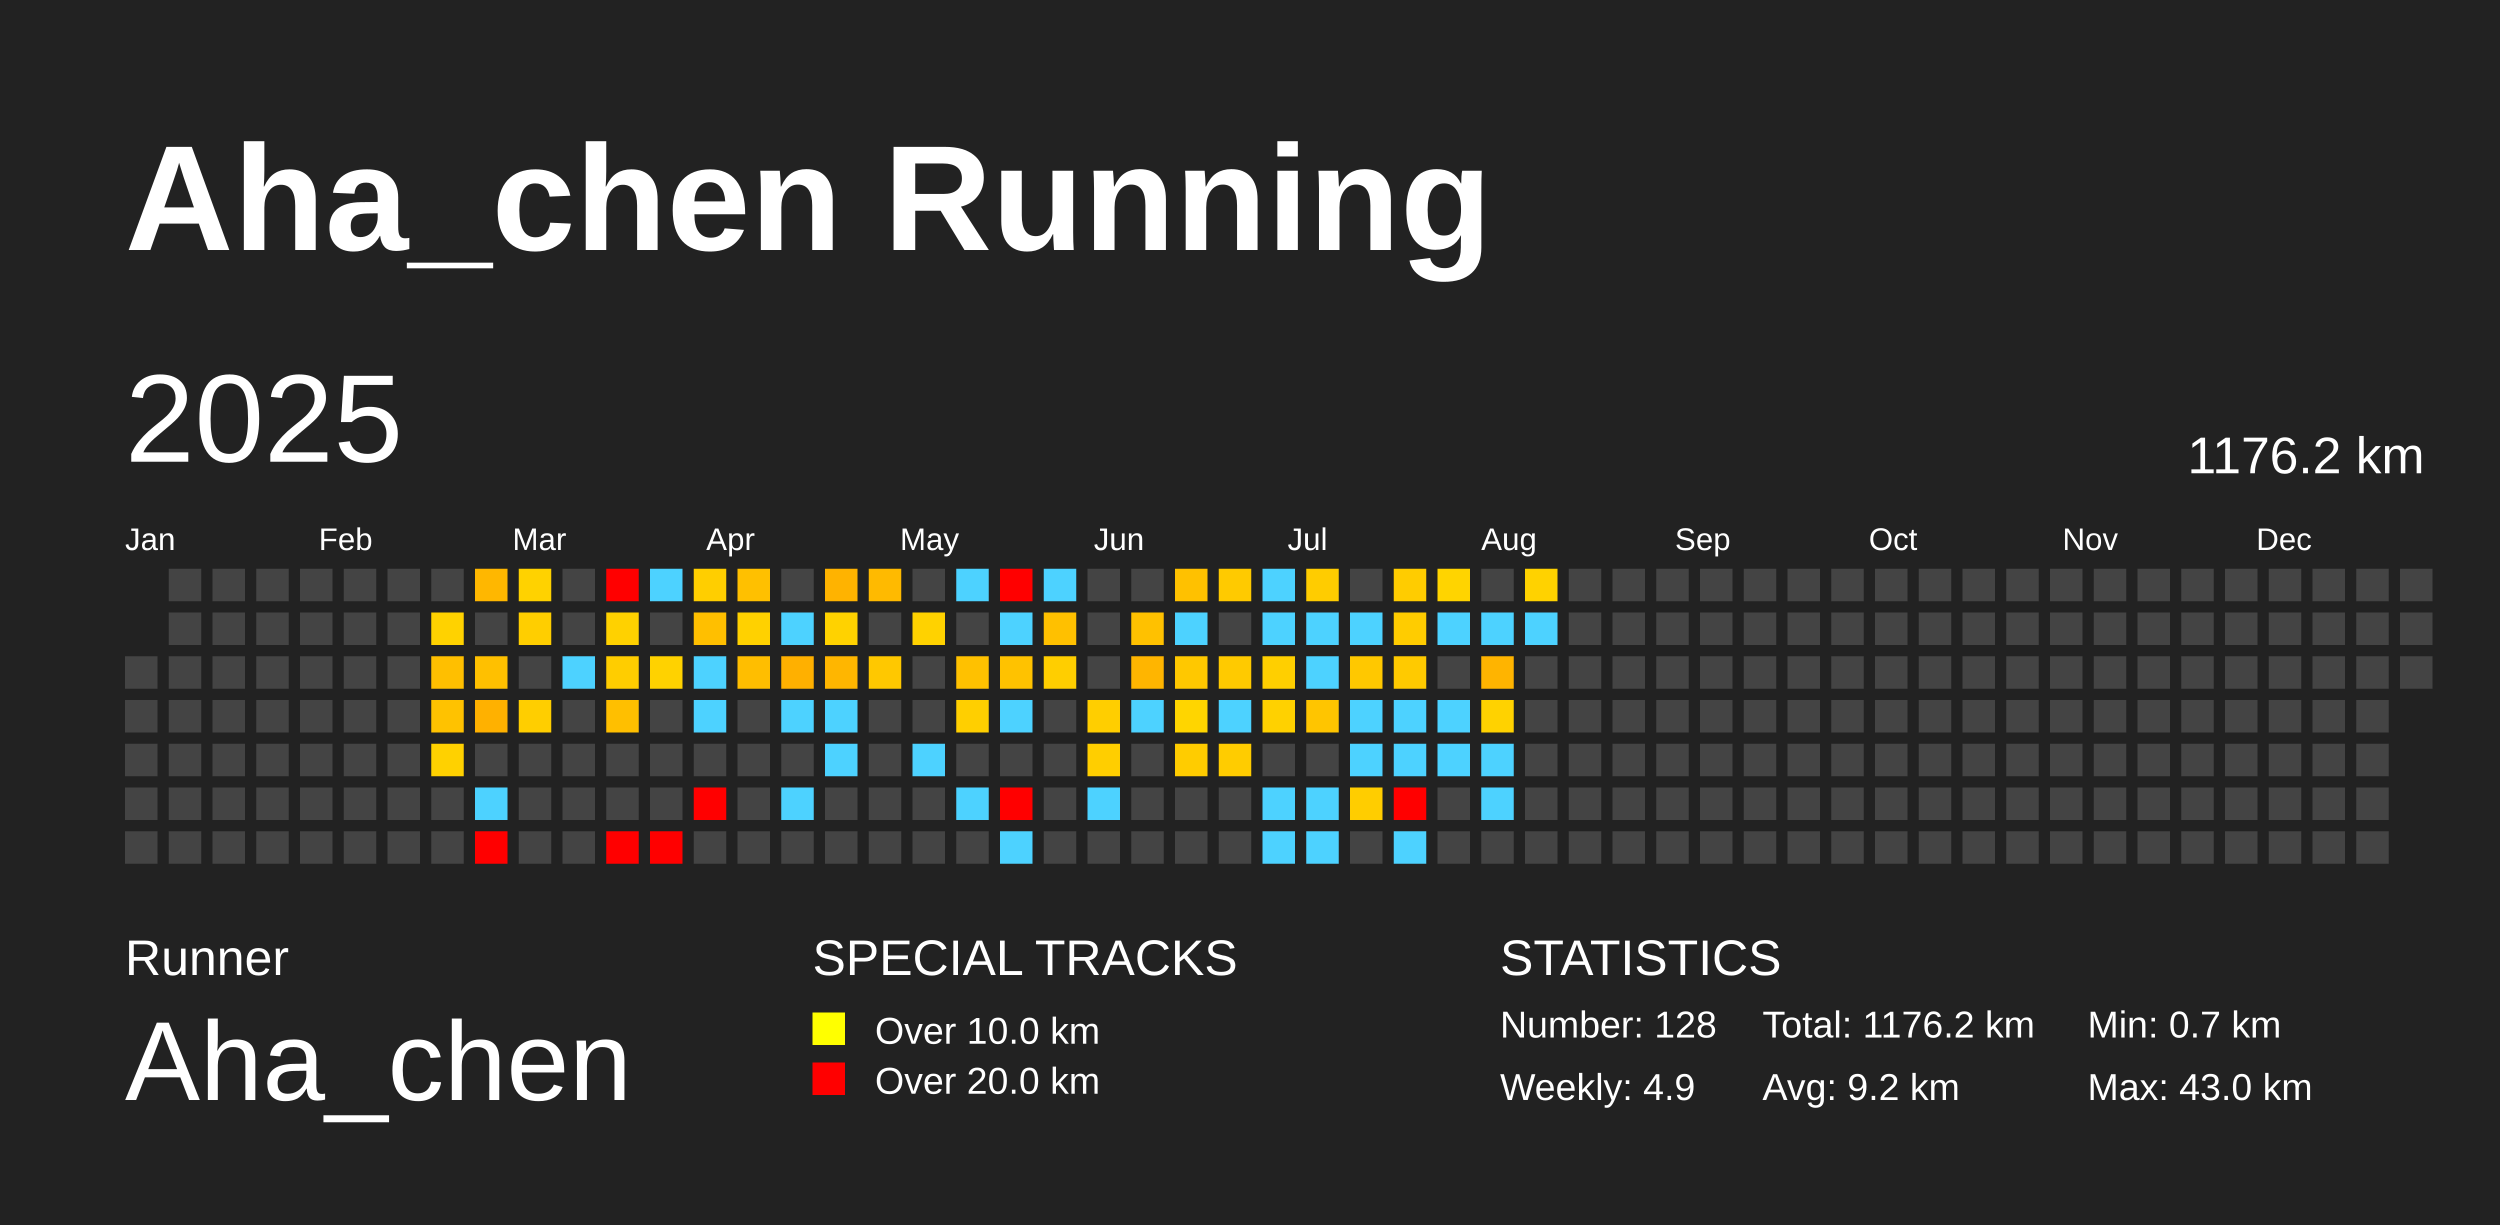
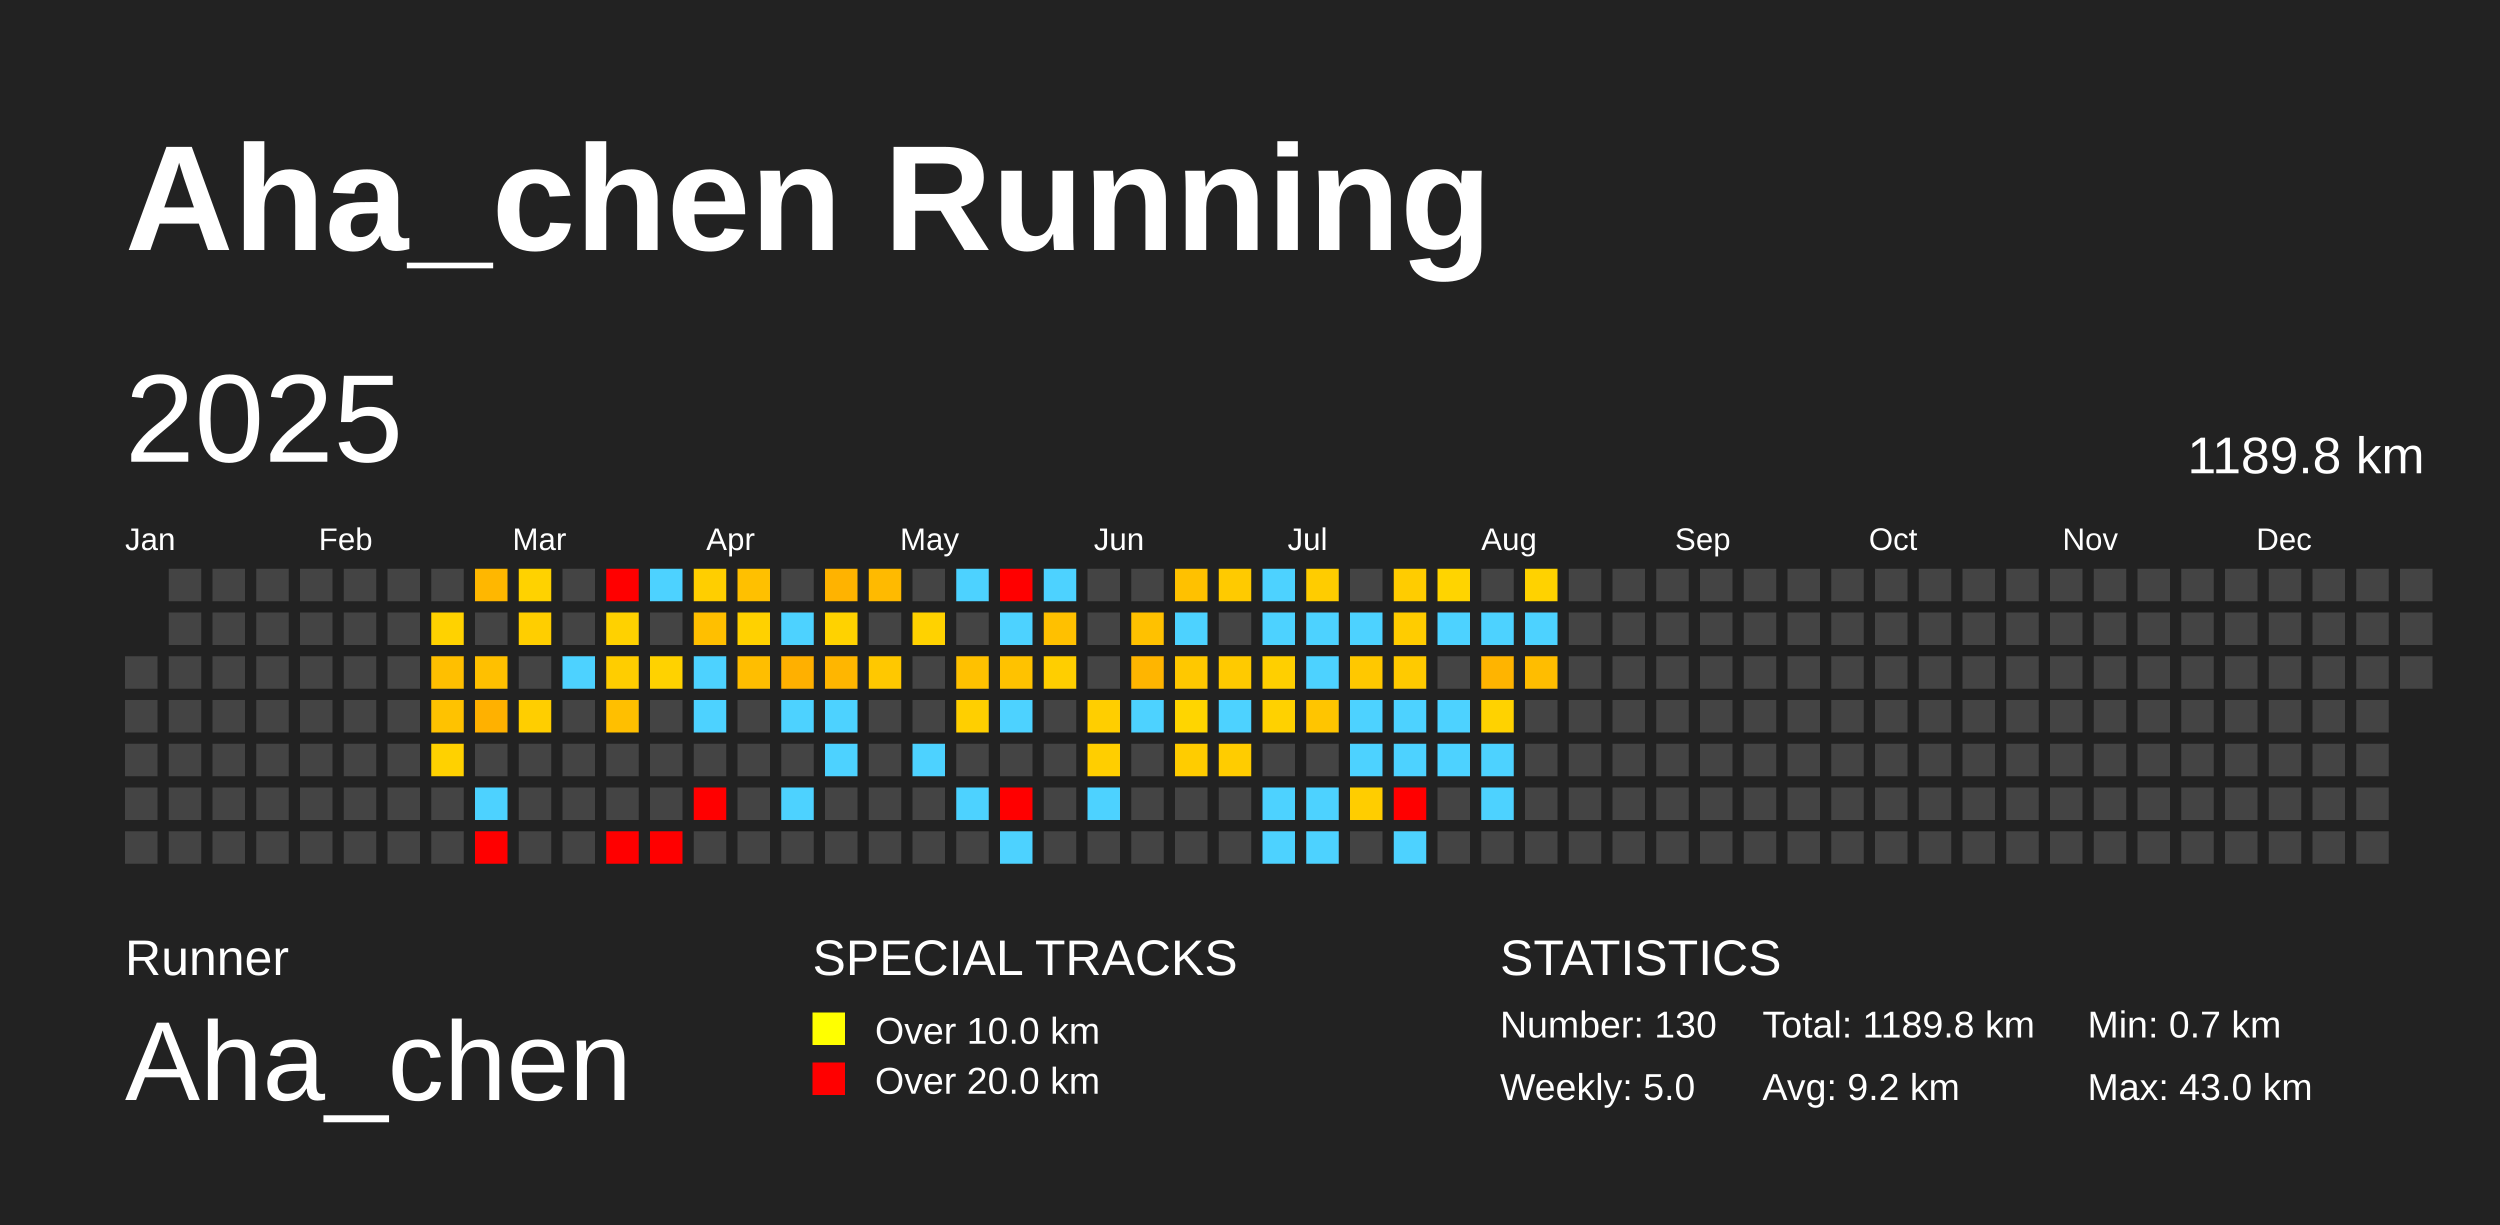
<svg xmlns="http://www.w3.org/2000/svg" baseProfile="full" height="98mm" version="1.1" viewBox="0,0,200,98" width="200mm">
  <defs />
  <rect fill="#222222" height="98" width="200" x="0" y="0" />
  <text fill="#FFFFFF" style="font-size:12px; font-family:Arial; font-weight:bold;" x="10" y="20">Aha_chen Running</text>
  <text fill="#FFFFFF" style="font-size:4px; font-family:Arial" x="10" y="78">Runner</text>
  <text fill="#FFFFFF" style="font-size:9px; font-family:Arial" x="10" y="88">Aha_chen</text>
  <text fill="#FFFFFF" style="font-size:4px; font-family:Arial" x="65" y="78">SPECIAL TRACKS</text>
  <rect fill="yellow" height="2.6" width="2.6" x="65" y="81" />
  <text fill="#FFFFFF" style="font-size:3px; font-family:Arial" x="70" y="83.5">Over 10.0 km</text>
  <rect fill="red" height="2.6" width="2.6" x="65" y="85" />
  <text fill="#FFFFFF" style="font-size:3px; font-family:Arial" x="70" y="87.5">Over 20.0 km</text>
  <text fill="#FFFFFF" style="font-size:4px; font-family:Arial" x="120" y="78">STATISTICS</text>
-   <text fill="#FFFFFF" style="font-size:3px; font-family:Arial" x="120" y="83">Number: 128</text>
-   <text fill="#FFFFFF" style="font-size:3px; font-family:Arial" x="120" y="88">Weekly: 4.9</text>
-   <text fill="#FFFFFF" style="font-size:3px; font-family:Arial" x="141" y="83">Total: 1176.2 km</text>
+   <text fill="#FFFFFF" style="font-size:3px; font-family:Arial" x="120" y="83">Number: 130</text>
+   <text fill="#FFFFFF" style="font-size:3px; font-family:Arial" x="120" y="88">Weekly: 5.0</text>
+   <text fill="#FFFFFF" style="font-size:3px; font-family:Arial" x="141" y="83">Total: 1189.8 km</text>
  <text fill="#FFFFFF" style="font-size:3px; font-family:Arial" x="141" y="88">Avg: 9.2 km</text>
  <text fill="#FFFFFF" style="font-size:3px; font-family:Arial" x="167" y="83">Min: 0.7 km</text>
  <text fill="#FFFFFF" style="font-size:3px; font-family:Arial" x="167" y="88">Max: 43.0 km</text>
  <text dominant-baseline="hanging" fill="#FFFFFF" style="font-size:10.0px; font-family:Arial;" x="10" y="30">2025</text>
-   <text dominant-baseline="hanging" fill="#FFFFFF" style="font-size:4.125px; font-family:Arial;" x="175" y="35">1176.2 km</text>
+   <text dominant-baseline="hanging" fill="#FFFFFF" style="font-size:4.125px; font-family:Arial;" x="175" y="35">1189.8 km</text>
  <text fill="#FFFFFF" style="font-size:2.5px; font-family:Arial" x="10.0" y="44">Jan</text>
  <text fill="#FFFFFF" style="font-size:2.5px; font-family:Arial" x="25.5" y="44">Feb</text>
  <text fill="#FFFFFF" style="font-size:2.5px; font-family:Arial" x="41.0" y="44">Mar</text>
  <text fill="#FFFFFF" style="font-size:2.5px; font-family:Arial" x="56.5" y="44">Apr</text>
  <text fill="#FFFFFF" style="font-size:2.5px; font-family:Arial" x="72.0" y="44">May</text>
  <text fill="#FFFFFF" style="font-size:2.5px; font-family:Arial" x="87.5" y="44">Jun</text>
  <text fill="#FFFFFF" style="font-size:2.5px; font-family:Arial" x="103.0" y="44">Jul</text>
  <text fill="#FFFFFF" style="font-size:2.5px; font-family:Arial" x="118.5" y="44">Aug</text>
  <text fill="#FFFFFF" style="font-size:2.5px; font-family:Arial" x="134.0" y="44">Sep</text>
  <text fill="#FFFFFF" style="font-size:2.5px; font-family:Arial" x="149.5" y="44">Oct</text>
  <text fill="#FFFFFF" style="font-size:2.5px; font-family:Arial" x="165.0" y="44">Nov</text>
  <text fill="#FFFFFF" style="font-size:2.5px; font-family:Arial" x="180.5" y="44">Dec</text>
  <rect fill="#444444" height="2.6" width="2.6" x="10.0" y="52.5" />
  <rect fill="#444444" height="2.6" width="2.6" x="10.0" y="56.0" />
  <rect fill="#444444" height="2.6" width="2.6" x="10.0" y="59.5" />
  <rect fill="#444444" height="2.6" width="2.6" x="10.0" y="63.0" />
  <rect fill="#444444" height="2.6" width="2.6" x="10.0" y="66.5" />
  <rect fill="#444444" height="2.6" width="2.6" x="13.5" y="45.5" />
  <rect fill="#444444" height="2.6" width="2.6" x="13.5" y="49.0" />
  <rect fill="#444444" height="2.6" width="2.6" x="13.5" y="52.5" />
  <rect fill="#444444" height="2.6" width="2.6" x="13.5" y="56.0" />
  <rect fill="#444444" height="2.6" width="2.6" x="13.5" y="59.5" />
  <rect fill="#444444" height="2.6" width="2.6" x="13.5" y="63.0" />
  <rect fill="#444444" height="2.6" width="2.6" x="13.5" y="66.5" />
  <rect fill="#444444" height="2.6" width="2.6" x="17.0" y="45.5" />
  <rect fill="#444444" height="2.6" width="2.6" x="17.0" y="49.0" />
  <rect fill="#444444" height="2.6" width="2.6" x="17.0" y="52.5" />
  <rect fill="#444444" height="2.6" width="2.6" x="17.0" y="56.0" />
  <rect fill="#444444" height="2.6" width="2.6" x="17.0" y="59.5" />
  <rect fill="#444444" height="2.6" width="2.6" x="17.0" y="63.0" />
  <rect fill="#444444" height="2.6" width="2.6" x="17.0" y="66.5" />
  <rect fill="#444444" height="2.6" width="2.6" x="20.5" y="45.5" />
  <rect fill="#444444" height="2.6" width="2.6" x="20.5" y="49.0" />
  <rect fill="#444444" height="2.6" width="2.6" x="20.5" y="52.5" />
  <rect fill="#444444" height="2.6" width="2.6" x="20.5" y="56.0" />
  <rect fill="#444444" height="2.6" width="2.6" x="20.5" y="59.5" />
  <rect fill="#444444" height="2.6" width="2.6" x="20.5" y="63.0" />
  <rect fill="#444444" height="2.6" width="2.6" x="20.5" y="66.5" />
  <rect fill="#444444" height="2.6" width="2.6" x="24.0" y="45.5" />
  <rect fill="#444444" height="2.6" width="2.6" x="24.0" y="49.0" />
  <rect fill="#444444" height="2.6" width="2.6" x="24.0" y="52.5" />
  <rect fill="#444444" height="2.6" width="2.6" x="24.0" y="56.0" />
  <rect fill="#444444" height="2.6" width="2.6" x="24.0" y="59.5" />
  <rect fill="#444444" height="2.6" width="2.6" x="24.0" y="63.0" />
  <rect fill="#444444" height="2.6" width="2.6" x="24.0" y="66.5" />
  <rect fill="#444444" height="2.6" width="2.6" x="27.5" y="45.5" />
  <rect fill="#444444" height="2.6" width="2.6" x="27.5" y="49.0" />
  <rect fill="#444444" height="2.6" width="2.6" x="27.5" y="52.5" />
  <rect fill="#444444" height="2.6" width="2.6" x="27.5" y="56.0" />
  <rect fill="#444444" height="2.6" width="2.6" x="27.5" y="59.5" />
  <rect fill="#444444" height="2.6" width="2.6" x="27.5" y="63.0" />
  <rect fill="#444444" height="2.6" width="2.6" x="27.5" y="66.5" />
  <rect fill="#444444" height="2.6" width="2.6" x="31.0" y="45.5" />
  <rect fill="#444444" height="2.6" width="2.6" x="31.0" y="49.0" />
  <rect fill="#444444" height="2.6" width="2.6" x="31.0" y="52.5" />
  <rect fill="#444444" height="2.6" width="2.6" x="31.0" y="56.0" />
  <rect fill="#444444" height="2.6" width="2.6" x="31.0" y="59.5" />
  <rect fill="#444444" height="2.6" width="2.6" x="31.0" y="63.0" />
  <rect fill="#444444" height="2.6" width="2.6" x="31.0" y="66.5" />
  <rect fill="#444444" height="2.6" width="2.6" x="34.5" y="45.5" />
  <rect fill="#ffd200" height="2.6" width="2.6" x="34.5" y="49.0" />
  <rect fill="#ffbf00" height="2.6" width="2.6" x="34.5" y="52.5" />
  <rect fill="#ffc200" height="2.6" width="2.6" x="34.5" y="56.0" />
  <rect fill="#ffd100" height="2.6" width="2.6" x="34.5" y="59.5" />
  <rect fill="#444444" height="2.6" width="2.6" x="34.5" y="63.0" />
  <rect fill="#444444" height="2.6" width="2.6" x="34.5" y="66.5" />
  <rect fill="#ffb700" height="2.6" width="2.6" x="38.0" y="45.5" />
  <rect fill="#444444" height="2.6" width="2.6" x="38.0" y="49.0" />
  <rect fill="#ffc000" height="2.6" width="2.6" x="38.0" y="52.5" />
  <rect fill="#ffb100" height="2.6" width="2.6" x="38.0" y="56.0" />
  <rect fill="#444444" height="2.6" width="2.6" x="38.0" y="59.5" />
  <rect fill="#4dd2ff" height="2.6" width="2.6" x="38.0" y="63.0" />
  <rect fill="red" height="2.6" width="2.6" x="38.0" y="66.5" />
  <rect fill="#ffd200" height="2.6" width="2.6" x="41.5" y="45.5" />
  <rect fill="#ffce00" height="2.6" width="2.6" x="41.5" y="49.0" />
  <rect fill="#444444" height="2.6" width="2.6" x="41.5" y="52.5" />
  <rect fill="#ffce00" height="2.6" width="2.6" x="41.5" y="56.0" />
  <rect fill="#444444" height="2.6" width="2.6" x="41.5" y="59.5" />
  <rect fill="#444444" height="2.6" width="2.6" x="41.5" y="63.0" />
  <rect fill="#444444" height="2.6" width="2.6" x="41.5" y="66.5" />
  <rect fill="#444444" height="2.6" width="2.6" x="45.0" y="45.5" />
  <rect fill="#444444" height="2.6" width="2.6" x="45.0" y="49.0" />
  <rect fill="#4dd2ff" height="2.6" width="2.6" x="45.0" y="52.5" />
  <rect fill="#444444" height="2.6" width="2.6" x="45.0" y="56.0" />
  <rect fill="#444444" height="2.6" width="2.6" x="45.0" y="59.5" />
  <rect fill="#444444" height="2.6" width="2.6" x="45.0" y="63.0" />
  <rect fill="#444444" height="2.6" width="2.6" x="45.0" y="66.5" />
  <rect fill="red" height="2.6" width="2.6" x="48.5" y="45.5" />
  <rect fill="#ffd100" height="2.6" width="2.6" x="48.5" y="49.0" />
  <rect fill="#ffcd00" height="2.6" width="2.6" x="48.5" y="52.5" />
  <rect fill="#ffbf00" height="2.6" width="2.6" x="48.5" y="56.0" />
  <rect fill="#444444" height="2.6" width="2.6" x="48.5" y="59.5" />
  <rect fill="#444444" height="2.6" width="2.6" x="48.5" y="63.0" />
  <rect fill="red" height="2.6" width="2.6" x="48.5" y="66.5" />
  <rect fill="#4dd2ff" height="2.6" width="2.6" x="52.0" y="45.5" />
  <rect fill="#444444" height="2.6" width="2.6" x="52.0" y="49.0" />
  <rect fill="#ffd200" height="2.6" width="2.6" x="52.0" y="52.5" />
  <rect fill="#444444" height="2.6" width="2.6" x="52.0" y="56.0" />
  <rect fill="#444444" height="2.6" width="2.6" x="52.0" y="59.5" />
  <rect fill="#444444" height="2.6" width="2.6" x="52.0" y="63.0" />
  <rect fill="red" height="2.6" width="2.6" x="52.0" y="66.5" />
  <rect fill="#ffce00" height="2.6" width="2.6" x="55.5" y="45.5" />
  <rect fill="#ffbf00" height="2.6" width="2.6" x="55.5" y="49.0" />
  <rect fill="#4dd2ff" height="2.6" width="2.6" x="55.5" y="52.5" />
  <rect fill="#4dd2ff" height="2.6" width="2.6" x="55.5" y="56.0" />
  <rect fill="#444444" height="2.6" width="2.6" x="55.5" y="59.5" />
  <rect fill="red" height="2.6" width="2.6" x="55.5" y="63.0" />
  <rect fill="#444444" height="2.6" width="2.6" x="55.5" y="66.5" />
  <rect fill="#ffc000" height="2.6" width="2.6" x="59.0" y="45.5" />
  <rect fill="#ffd100" height="2.6" width="2.6" x="59.0" y="49.0" />
  <rect fill="#ffbe00" height="2.6" width="2.6" x="59.0" y="52.5" />
  <rect fill="#444444" height="2.6" width="2.6" x="59.0" y="56.0" />
  <rect fill="#444444" height="2.6" width="2.6" x="59.0" y="59.5" />
  <rect fill="#444444" height="2.6" width="2.6" x="59.0" y="63.0" />
  <rect fill="#444444" height="2.6" width="2.6" x="59.0" y="66.5" />
  <rect fill="#444444" height="2.6" width="2.6" x="62.5" y="45.5" />
  <rect fill="#4dd2ff" height="2.6" width="2.6" x="62.5" y="49.0" />
  <rect fill="#ffb000" height="2.6" width="2.6" x="62.5" y="52.5" />
  <rect fill="#4dd2ff" height="2.6" width="2.6" x="62.5" y="56.0" />
  <rect fill="#444444" height="2.6" width="2.6" x="62.5" y="59.5" />
  <rect fill="#4dd2ff" height="2.6" width="2.6" x="62.5" y="63.0" />
  <rect fill="#444444" height="2.6" width="2.6" x="62.5" y="66.5" />
  <rect fill="#ffb300" height="2.6" width="2.6" x="66.0" y="45.5" />
  <rect fill="#ffd200" height="2.6" width="2.6" x="66.0" y="49.0" />
  <rect fill="#ffb600" height="2.6" width="2.6" x="66.0" y="52.5" />
  <rect fill="#4dd2ff" height="2.6" width="2.6" x="66.0" y="56.0" />
  <rect fill="#4dd2ff" height="2.6" width="2.6" x="66.0" y="59.5" />
  <rect fill="#444444" height="2.6" width="2.6" x="66.0" y="63.0" />
  <rect fill="#444444" height="2.6" width="2.6" x="66.0" y="66.5" />
  <rect fill="#ffba00" height="2.6" width="2.6" x="69.5" y="45.5" />
  <rect fill="#444444" height="2.6" width="2.6" x="69.5" y="49.0" />
  <rect fill="#ffc800" height="2.6" width="2.6" x="69.5" y="52.5" />
  <rect fill="#444444" height="2.6" width="2.6" x="69.5" y="56.0" />
  <rect fill="#444444" height="2.6" width="2.6" x="69.5" y="59.5" />
  <rect fill="#444444" height="2.6" width="2.6" x="69.5" y="63.0" />
  <rect fill="#444444" height="2.6" width="2.6" x="69.5" y="66.5" />
  <rect fill="#444444" height="2.6" width="2.6" x="73.0" y="45.5" />
  <rect fill="#ffd200" height="2.6" width="2.6" x="73.0" y="49.0" />
  <rect fill="#444444" height="2.6" width="2.6" x="73.0" y="52.5" />
  <rect fill="#444444" height="2.6" width="2.6" x="73.0" y="56.0" />
  <rect fill="#4dd2ff" height="2.6" width="2.6" x="73.0" y="59.5" />
  <rect fill="#444444" height="2.6" width="2.6" x="73.0" y="63.0" />
  <rect fill="#444444" height="2.6" width="2.6" x="73.0" y="66.5" />
  <rect fill="#4dd2ff" height="2.6" width="2.6" x="76.5" y="45.5" />
  <rect fill="#444444" height="2.6" width="2.6" x="76.5" y="49.0" />
  <rect fill="#ffc100" height="2.6" width="2.6" x="76.5" y="52.5" />
  <rect fill="#ffcf00" height="2.6" width="2.6" x="76.5" y="56.0" />
  <rect fill="#444444" height="2.6" width="2.6" x="76.5" y="59.5" />
  <rect fill="#4dd2ff" height="2.6" width="2.6" x="76.5" y="63.0" />
  <rect fill="#444444" height="2.6" width="2.6" x="76.5" y="66.5" />
  <rect fill="red" height="2.6" width="2.6" x="80.0" y="45.5" />
  <rect fill="#4dd2ff" height="2.6" width="2.6" x="80.0" y="49.0" />
  <rect fill="#ffc200" height="2.6" width="2.6" x="80.0" y="52.5" />
  <rect fill="#4dd2ff" height="2.6" width="2.6" x="80.0" y="56.0" />
  <rect fill="#444444" height="2.6" width="2.6" x="80.0" y="59.5" />
  <rect fill="red" height="2.6" width="2.6" x="80.0" y="63.0" />
  <rect fill="#4dd2ff" height="2.6" width="2.6" x="80.0" y="66.5" />
  <rect fill="#4dd2ff" height="2.6" width="2.6" x="83.5" y="45.5" />
  <rect fill="#ffc000" height="2.6" width="2.6" x="83.5" y="49.0" />
  <rect fill="#ffce00" height="2.6" width="2.6" x="83.5" y="52.5" />
  <rect fill="#444444" height="2.6" width="2.6" x="83.5" y="56.0" />
  <rect fill="#444444" height="2.6" width="2.6" x="83.5" y="59.5" />
  <rect fill="#444444" height="2.6" width="2.6" x="83.5" y="63.0" />
  <rect fill="#444444" height="2.6" width="2.6" x="83.5" y="66.5" />
  <rect fill="#444444" height="2.6" width="2.6" x="87.0" y="45.5" />
  <rect fill="#444444" height="2.6" width="2.6" x="87.0" y="49.0" />
  <rect fill="#444444" height="2.6" width="2.6" x="87.0" y="52.5" />
  <rect fill="#ffce00" height="2.6" width="2.6" x="87.0" y="56.0" />
  <rect fill="#ffce00" height="2.6" width="2.6" x="87.0" y="59.5" />
  <rect fill="#4dd2ff" height="2.6" width="2.6" x="87.0" y="63.0" />
  <rect fill="#444444" height="2.6" width="2.6" x="87.0" y="66.5" />
  <rect fill="#444444" height="2.6" width="2.6" x="90.5" y="45.5" />
  <rect fill="#ffc100" height="2.6" width="2.6" x="90.5" y="49.0" />
  <rect fill="#ffb500" height="2.6" width="2.6" x="90.5" y="52.5" />
  <rect fill="#4dd2ff" height="2.6" width="2.6" x="90.5" y="56.0" />
  <rect fill="#444444" height="2.6" width="2.6" x="90.5" y="59.5" />
  <rect fill="#444444" height="2.6" width="2.6" x="90.5" y="63.0" />
  <rect fill="#444444" height="2.6" width="2.6" x="90.5" y="66.5" />
  <rect fill="#ffc100" height="2.6" width="2.6" x="94.0" y="45.5" />
  <rect fill="#4dd2ff" height="2.6" width="2.6" x="94.0" y="49.0" />
  <rect fill="#ffc800" height="2.6" width="2.6" x="94.0" y="52.5" />
  <rect fill="#ffd500" height="2.6" width="2.6" x="94.0" y="56.0" />
  <rect fill="#ffcc00" height="2.6" width="2.6" x="94.0" y="59.5" />
  <rect fill="#444444" height="2.6" width="2.6" x="94.0" y="63.0" />
  <rect fill="#444444" height="2.6" width="2.6" x="94.0" y="66.5" />
  <rect fill="#ffca00" height="2.6" width="2.6" x="97.5" y="45.5" />
  <rect fill="#444444" height="2.6" width="2.6" x="97.5" y="49.0" />
  <rect fill="#ffca00" height="2.6" width="2.6" x="97.5" y="52.5" />
  <rect fill="#4dd2ff" height="2.6" width="2.6" x="97.5" y="56.0" />
  <rect fill="#ffcc00" height="2.6" width="2.6" x="97.5" y="59.5" />
  <rect fill="#444444" height="2.6" width="2.6" x="97.5" y="63.0" />
  <rect fill="#444444" height="2.6" width="2.6" x="97.5" y="66.5" />
  <rect fill="#4dd2ff" height="2.6" width="2.6" x="101.0" y="45.5" />
  <rect fill="#4dd2ff" height="2.6" width="2.6" x="101.0" y="49.0" />
  <rect fill="#ffcf00" height="2.6" width="2.6" x="101.0" y="52.5" />
  <rect fill="#ffd100" height="2.6" width="2.6" x="101.0" y="56.0" />
  <rect fill="#444444" height="2.6" width="2.6" x="101.0" y="59.5" />
  <rect fill="#4dd2ff" height="2.6" width="2.6" x="101.0" y="63.0" />
  <rect fill="#4dd2ff" height="2.6" width="2.6" x="101.0" y="66.5" />
  <rect fill="#ffcc00" height="2.6" width="2.6" x="104.5" y="45.5" />
  <rect fill="#4dd2ff" height="2.6" width="2.6" x="104.5" y="49.0" />
  <rect fill="#4dd2ff" height="2.6" width="2.6" x="104.5" y="52.5" />
  <rect fill="#ffc500" height="2.6" width="2.6" x="104.5" y="56.0" />
  <rect fill="#444444" height="2.6" width="2.6" x="104.5" y="59.5" />
  <rect fill="#4dd2ff" height="2.6" width="2.6" x="104.5" y="63.0" />
  <rect fill="#4dd2ff" height="2.6" width="2.6" x="104.5" y="66.5" />
  <rect fill="#444444" height="2.6" width="2.6" x="108.0" y="45.5" />
  <rect fill="#4dd2ff" height="2.6" width="2.6" x="108.0" y="49.0" />
  <rect fill="#ffc800" height="2.6" width="2.6" x="108.0" y="52.5" />
  <rect fill="#4dd2ff" height="2.6" width="2.6" x="108.0" y="56.0" />
  <rect fill="#4dd2ff" height="2.6" width="2.6" x="108.0" y="59.5" />
  <rect fill="#ffcd00" height="2.6" width="2.6" x="108.0" y="63.0" />
  <rect fill="#444444" height="2.6" width="2.6" x="108.0" y="66.5" />
  <rect fill="#ffcc00" height="2.6" width="2.6" x="111.5" y="45.5" />
  <rect fill="#ffcc00" height="2.6" width="2.6" x="111.5" y="49.0" />
  <rect fill="#ffca00" height="2.6" width="2.6" x="111.5" y="52.5" />
  <rect fill="#4dd2ff" height="2.6" width="2.6" x="111.5" y="56.0" />
  <rect fill="#4dd2ff" height="2.6" width="2.6" x="111.5" y="59.5" />
  <rect fill="red" height="2.6" width="2.6" x="111.5" y="63.0" />
  <rect fill="#4dd2ff" height="2.6" width="2.6" x="111.5" y="66.5" />
  <rect fill="#ffd400" height="2.6" width="2.6" x="115.0" y="45.5" />
  <rect fill="#4dd2ff" height="2.6" width="2.6" x="115.0" y="49.0" />
  <rect fill="#444444" height="2.6" width="2.6" x="115.0" y="52.5" />
  <rect fill="#4dd2ff" height="2.6" width="2.6" x="115.0" y="56.0" />
  <rect fill="#4dd2ff" height="2.6" width="2.6" x="115.0" y="59.5" />
  <rect fill="#444444" height="2.6" width="2.6" x="115.0" y="63.0" />
  <rect fill="#444444" height="2.6" width="2.6" x="115.0" y="66.5" />
  <rect fill="#444444" height="2.6" width="2.6" x="118.5" y="45.5" />
  <rect fill="#4dd2ff" height="2.6" width="2.6" x="118.5" y="49.0" />
  <rect fill="#ffb400" height="2.6" width="2.6" x="118.5" y="52.5" />
  <rect fill="#ffd200" height="2.6" width="2.6" x="118.5" y="56.0" />
  <rect fill="#4dd2ff" height="2.6" width="2.6" x="118.5" y="59.5" />
  <rect fill="#4dd2ff" height="2.6" width="2.6" x="118.5" y="63.0" />
  <rect fill="#444444" height="2.6" width="2.6" x="118.5" y="66.5" />
  <rect fill="#ffd200" height="2.6" width="2.6" x="122.0" y="45.5" />
  <rect fill="#4dd2ff" height="2.6" width="2.6" x="122.0" y="49.0" />
-   <rect fill="#444444" height="2.6" width="2.6" x="122.0" y="52.5" />
+   <rect fill="#ffbd00" height="2.6" width="2.6" x="122.0" y="52.5" />
  <rect fill="#444444" height="2.6" width="2.6" x="122.0" y="56.0" />
  <rect fill="#444444" height="2.6" width="2.6" x="122.0" y="59.5" />
  <rect fill="#444444" height="2.6" width="2.6" x="122.0" y="63.0" />
  <rect fill="#444444" height="2.6" width="2.6" x="122.0" y="66.5" />
  <rect fill="#444444" height="2.6" width="2.6" x="125.5" y="45.5" />
  <rect fill="#444444" height="2.6" width="2.6" x="125.5" y="49.0" />
  <rect fill="#444444" height="2.6" width="2.6" x="125.5" y="52.5" />
  <rect fill="#444444" height="2.6" width="2.6" x="125.5" y="56.0" />
  <rect fill="#444444" height="2.6" width="2.6" x="125.5" y="59.5" />
  <rect fill="#444444" height="2.6" width="2.6" x="125.5" y="63.0" />
  <rect fill="#444444" height="2.6" width="2.6" x="125.5" y="66.5" />
  <rect fill="#444444" height="2.6" width="2.6" x="129.0" y="45.5" />
  <rect fill="#444444" height="2.6" width="2.6" x="129.0" y="49.0" />
  <rect fill="#444444" height="2.6" width="2.6" x="129.0" y="52.5" />
  <rect fill="#444444" height="2.6" width="2.6" x="129.0" y="56.0" />
  <rect fill="#444444" height="2.6" width="2.6" x="129.0" y="59.5" />
  <rect fill="#444444" height="2.6" width="2.6" x="129.0" y="63.0" />
  <rect fill="#444444" height="2.6" width="2.6" x="129.0" y="66.5" />
  <rect fill="#444444" height="2.6" width="2.6" x="132.5" y="45.5" />
  <rect fill="#444444" height="2.6" width="2.6" x="132.5" y="49.0" />
  <rect fill="#444444" height="2.6" width="2.6" x="132.5" y="52.5" />
  <rect fill="#444444" height="2.6" width="2.6" x="132.5" y="56.0" />
  <rect fill="#444444" height="2.6" width="2.6" x="132.5" y="59.5" />
  <rect fill="#444444" height="2.6" width="2.6" x="132.5" y="63.0" />
  <rect fill="#444444" height="2.6" width="2.6" x="132.5" y="66.5" />
  <rect fill="#444444" height="2.6" width="2.6" x="136.0" y="45.5" />
  <rect fill="#444444" height="2.6" width="2.6" x="136.0" y="49.0" />
  <rect fill="#444444" height="2.6" width="2.6" x="136.0" y="52.5" />
  <rect fill="#444444" height="2.6" width="2.6" x="136.0" y="56.0" />
  <rect fill="#444444" height="2.6" width="2.6" x="136.0" y="59.5" />
  <rect fill="#444444" height="2.6" width="2.6" x="136.0" y="63.0" />
  <rect fill="#444444" height="2.6" width="2.6" x="136.0" y="66.5" />
  <rect fill="#444444" height="2.6" width="2.6" x="139.5" y="45.5" />
  <rect fill="#444444" height="2.6" width="2.6" x="139.5" y="49.0" />
  <rect fill="#444444" height="2.6" width="2.6" x="139.5" y="52.5" />
  <rect fill="#444444" height="2.6" width="2.6" x="139.5" y="56.0" />
  <rect fill="#444444" height="2.6" width="2.6" x="139.5" y="59.5" />
  <rect fill="#444444" height="2.6" width="2.6" x="139.5" y="63.0" />
  <rect fill="#444444" height="2.6" width="2.6" x="139.5" y="66.5" />
  <rect fill="#444444" height="2.6" width="2.6" x="143.0" y="45.5" />
  <rect fill="#444444" height="2.6" width="2.6" x="143.0" y="49.0" />
  <rect fill="#444444" height="2.6" width="2.6" x="143.0" y="52.5" />
  <rect fill="#444444" height="2.6" width="2.6" x="143.0" y="56.0" />
  <rect fill="#444444" height="2.6" width="2.6" x="143.0" y="59.5" />
  <rect fill="#444444" height="2.6" width="2.6" x="143.0" y="63.0" />
  <rect fill="#444444" height="2.6" width="2.6" x="143.0" y="66.5" />
  <rect fill="#444444" height="2.6" width="2.6" x="146.5" y="45.5" />
  <rect fill="#444444" height="2.6" width="2.6" x="146.5" y="49.0" />
  <rect fill="#444444" height="2.6" width="2.6" x="146.5" y="52.5" />
  <rect fill="#444444" height="2.6" width="2.6" x="146.5" y="56.0" />
  <rect fill="#444444" height="2.6" width="2.6" x="146.5" y="59.5" />
  <rect fill="#444444" height="2.6" width="2.6" x="146.5" y="63.0" />
  <rect fill="#444444" height="2.6" width="2.6" x="146.5" y="66.5" />
  <rect fill="#444444" height="2.6" width="2.6" x="150.0" y="45.5" />
  <rect fill="#444444" height="2.6" width="2.6" x="150.0" y="49.0" />
  <rect fill="#444444" height="2.6" width="2.6" x="150.0" y="52.5" />
  <rect fill="#444444" height="2.6" width="2.6" x="150.0" y="56.0" />
  <rect fill="#444444" height="2.6" width="2.6" x="150.0" y="59.5" />
  <rect fill="#444444" height="2.6" width="2.6" x="150.0" y="63.0" />
  <rect fill="#444444" height="2.6" width="2.6" x="150.0" y="66.5" />
  <rect fill="#444444" height="2.6" width="2.6" x="153.5" y="45.5" />
  <rect fill="#444444" height="2.6" width="2.6" x="153.5" y="49.0" />
  <rect fill="#444444" height="2.6" width="2.6" x="153.5" y="52.5" />
  <rect fill="#444444" height="2.6" width="2.6" x="153.5" y="56.0" />
  <rect fill="#444444" height="2.6" width="2.6" x="153.5" y="59.5" />
  <rect fill="#444444" height="2.6" width="2.6" x="153.5" y="63.0" />
  <rect fill="#444444" height="2.6" width="2.6" x="153.5" y="66.5" />
  <rect fill="#444444" height="2.6" width="2.6" x="157.0" y="45.5" />
  <rect fill="#444444" height="2.6" width="2.6" x="157.0" y="49.0" />
  <rect fill="#444444" height="2.6" width="2.6" x="157.0" y="52.5" />
  <rect fill="#444444" height="2.6" width="2.6" x="157.0" y="56.0" />
  <rect fill="#444444" height="2.6" width="2.6" x="157.0" y="59.5" />
  <rect fill="#444444" height="2.6" width="2.6" x="157.0" y="63.0" />
  <rect fill="#444444" height="2.6" width="2.6" x="157.0" y="66.5" />
  <rect fill="#444444" height="2.6" width="2.6" x="160.5" y="45.5" />
  <rect fill="#444444" height="2.6" width="2.6" x="160.5" y="49.0" />
  <rect fill="#444444" height="2.6" width="2.6" x="160.5" y="52.5" />
  <rect fill="#444444" height="2.6" width="2.6" x="160.5" y="56.0" />
  <rect fill="#444444" height="2.6" width="2.6" x="160.5" y="59.5" />
  <rect fill="#444444" height="2.6" width="2.6" x="160.5" y="63.0" />
  <rect fill="#444444" height="2.6" width="2.6" x="160.5" y="66.5" />
  <rect fill="#444444" height="2.6" width="2.6" x="164.0" y="45.5" />
  <rect fill="#444444" height="2.6" width="2.6" x="164.0" y="49.0" />
  <rect fill="#444444" height="2.6" width="2.6" x="164.0" y="52.5" />
  <rect fill="#444444" height="2.6" width="2.6" x="164.0" y="56.0" />
  <rect fill="#444444" height="2.6" width="2.6" x="164.0" y="59.5" />
  <rect fill="#444444" height="2.6" width="2.6" x="164.0" y="63.0" />
  <rect fill="#444444" height="2.6" width="2.6" x="164.0" y="66.5" />
  <rect fill="#444444" height="2.6" width="2.6" x="167.5" y="45.5" />
  <rect fill="#444444" height="2.6" width="2.6" x="167.5" y="49.0" />
  <rect fill="#444444" height="2.6" width="2.6" x="167.5" y="52.5" />
  <rect fill="#444444" height="2.6" width="2.6" x="167.5" y="56.0" />
  <rect fill="#444444" height="2.6" width="2.6" x="167.5" y="59.5" />
  <rect fill="#444444" height="2.6" width="2.6" x="167.5" y="63.0" />
  <rect fill="#444444" height="2.6" width="2.6" x="167.5" y="66.5" />
  <rect fill="#444444" height="2.6" width="2.6" x="171.0" y="45.5" />
  <rect fill="#444444" height="2.6" width="2.6" x="171.0" y="49.0" />
  <rect fill="#444444" height="2.6" width="2.6" x="171.0" y="52.5" />
  <rect fill="#444444" height="2.6" width="2.6" x="171.0" y="56.0" />
  <rect fill="#444444" height="2.6" width="2.6" x="171.0" y="59.5" />
  <rect fill="#444444" height="2.6" width="2.6" x="171.0" y="63.0" />
  <rect fill="#444444" height="2.6" width="2.6" x="171.0" y="66.5" />
  <rect fill="#444444" height="2.6" width="2.6" x="174.5" y="45.5" />
  <rect fill="#444444" height="2.6" width="2.6" x="174.5" y="49.0" />
  <rect fill="#444444" height="2.6" width="2.6" x="174.5" y="52.5" />
  <rect fill="#444444" height="2.6" width="2.6" x="174.5" y="56.0" />
  <rect fill="#444444" height="2.6" width="2.6" x="174.5" y="59.5" />
  <rect fill="#444444" height="2.6" width="2.6" x="174.5" y="63.0" />
  <rect fill="#444444" height="2.6" width="2.6" x="174.5" y="66.5" />
  <rect fill="#444444" height="2.6" width="2.6" x="178.0" y="45.5" />
  <rect fill="#444444" height="2.6" width="2.6" x="178.0" y="49.0" />
  <rect fill="#444444" height="2.6" width="2.6" x="178.0" y="52.5" />
  <rect fill="#444444" height="2.6" width="2.6" x="178.0" y="56.0" />
  <rect fill="#444444" height="2.6" width="2.6" x="178.0" y="59.5" />
  <rect fill="#444444" height="2.6" width="2.6" x="178.0" y="63.0" />
  <rect fill="#444444" height="2.6" width="2.6" x="178.0" y="66.5" />
  <rect fill="#444444" height="2.6" width="2.6" x="181.5" y="45.5" />
  <rect fill="#444444" height="2.6" width="2.6" x="181.5" y="49.0" />
  <rect fill="#444444" height="2.6" width="2.6" x="181.5" y="52.5" />
  <rect fill="#444444" height="2.6" width="2.6" x="181.5" y="56.0" />
  <rect fill="#444444" height="2.6" width="2.6" x="181.5" y="59.5" />
  <rect fill="#444444" height="2.6" width="2.6" x="181.5" y="63.0" />
  <rect fill="#444444" height="2.6" width="2.6" x="181.5" y="66.5" />
  <rect fill="#444444" height="2.6" width="2.6" x="185.0" y="45.5" />
  <rect fill="#444444" height="2.6" width="2.6" x="185.0" y="49.0" />
  <rect fill="#444444" height="2.6" width="2.6" x="185.0" y="52.5" />
  <rect fill="#444444" height="2.6" width="2.6" x="185.0" y="56.0" />
  <rect fill="#444444" height="2.6" width="2.6" x="185.0" y="59.5" />
  <rect fill="#444444" height="2.6" width="2.6" x="185.0" y="63.0" />
  <rect fill="#444444" height="2.6" width="2.6" x="185.0" y="66.5" />
  <rect fill="#444444" height="2.6" width="2.6" x="188.5" y="45.5" />
  <rect fill="#444444" height="2.6" width="2.6" x="188.5" y="49.0" />
  <rect fill="#444444" height="2.6" width="2.6" x="188.5" y="52.5" />
  <rect fill="#444444" height="2.6" width="2.6" x="188.5" y="56.0" />
  <rect fill="#444444" height="2.6" width="2.6" x="188.5" y="59.5" />
  <rect fill="#444444" height="2.6" width="2.6" x="188.5" y="63.0" />
  <rect fill="#444444" height="2.6" width="2.6" x="188.5" y="66.5" />
  <rect fill="#444444" height="2.6" width="2.6" x="192.0" y="45.5" />
  <rect fill="#444444" height="2.6" width="2.6" x="192.0" y="49.0" />
  <rect fill="#444444" height="2.6" width="2.6" x="192.0" y="52.5" />
</svg>
